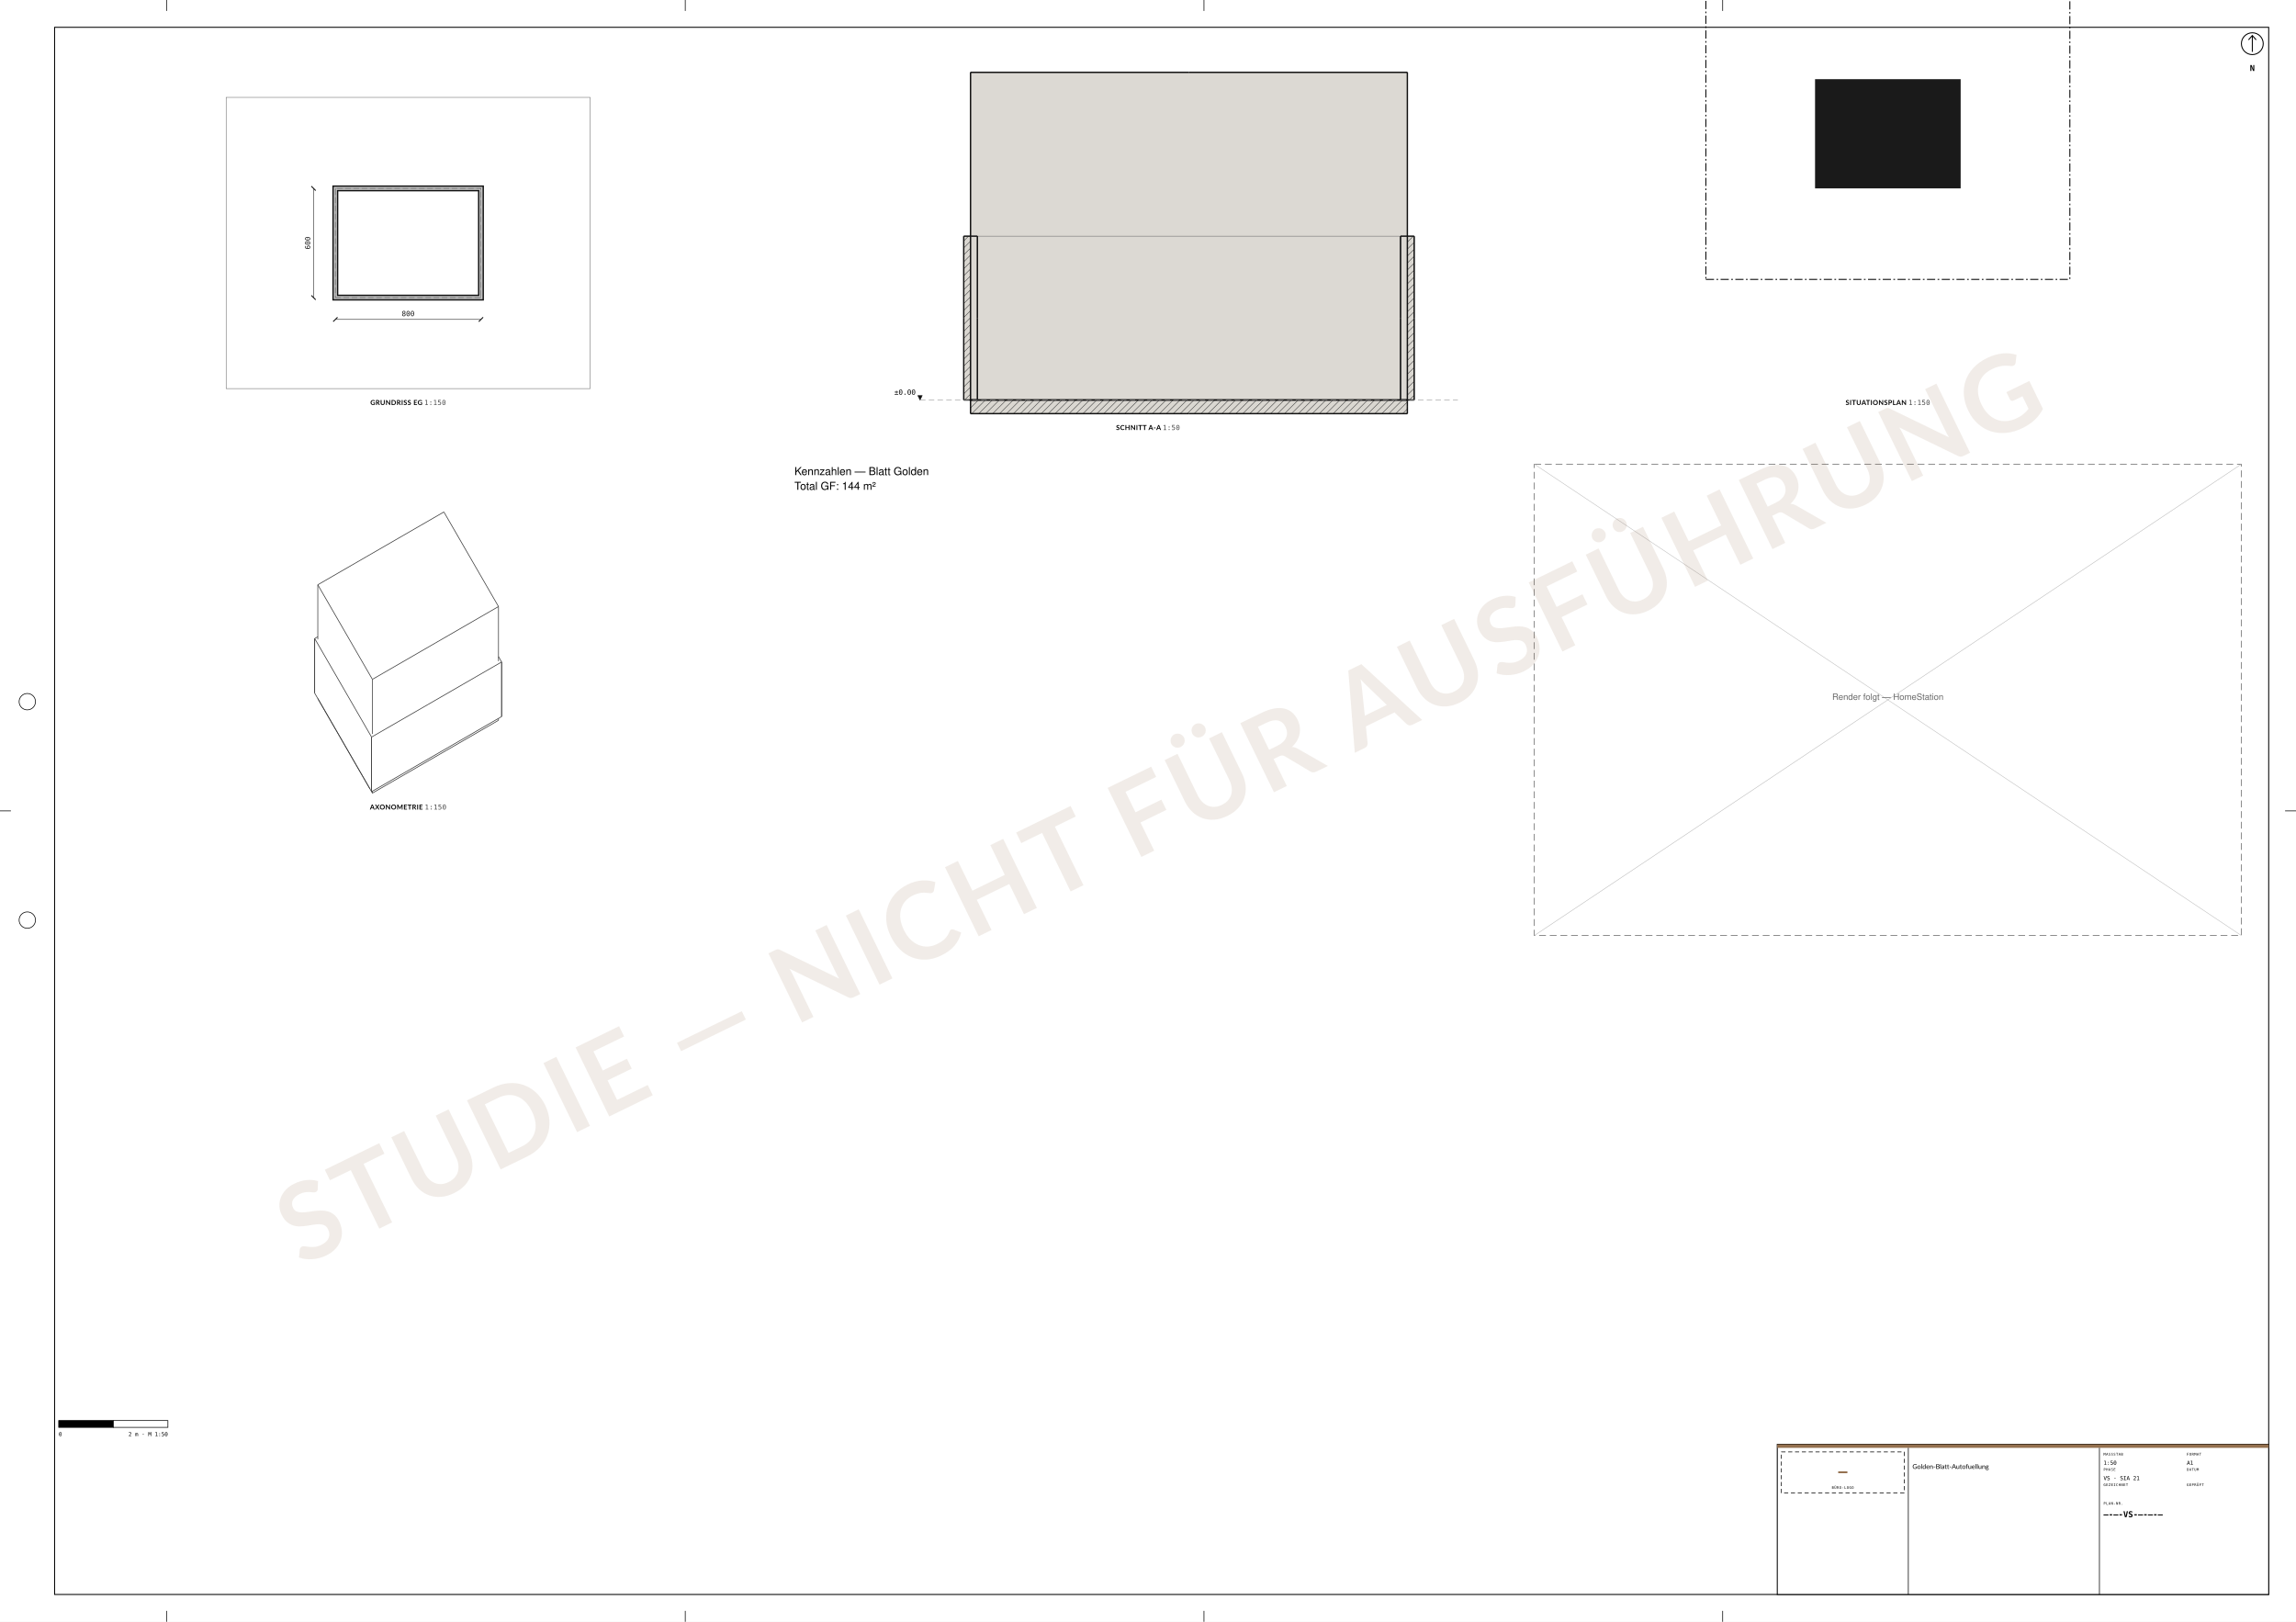
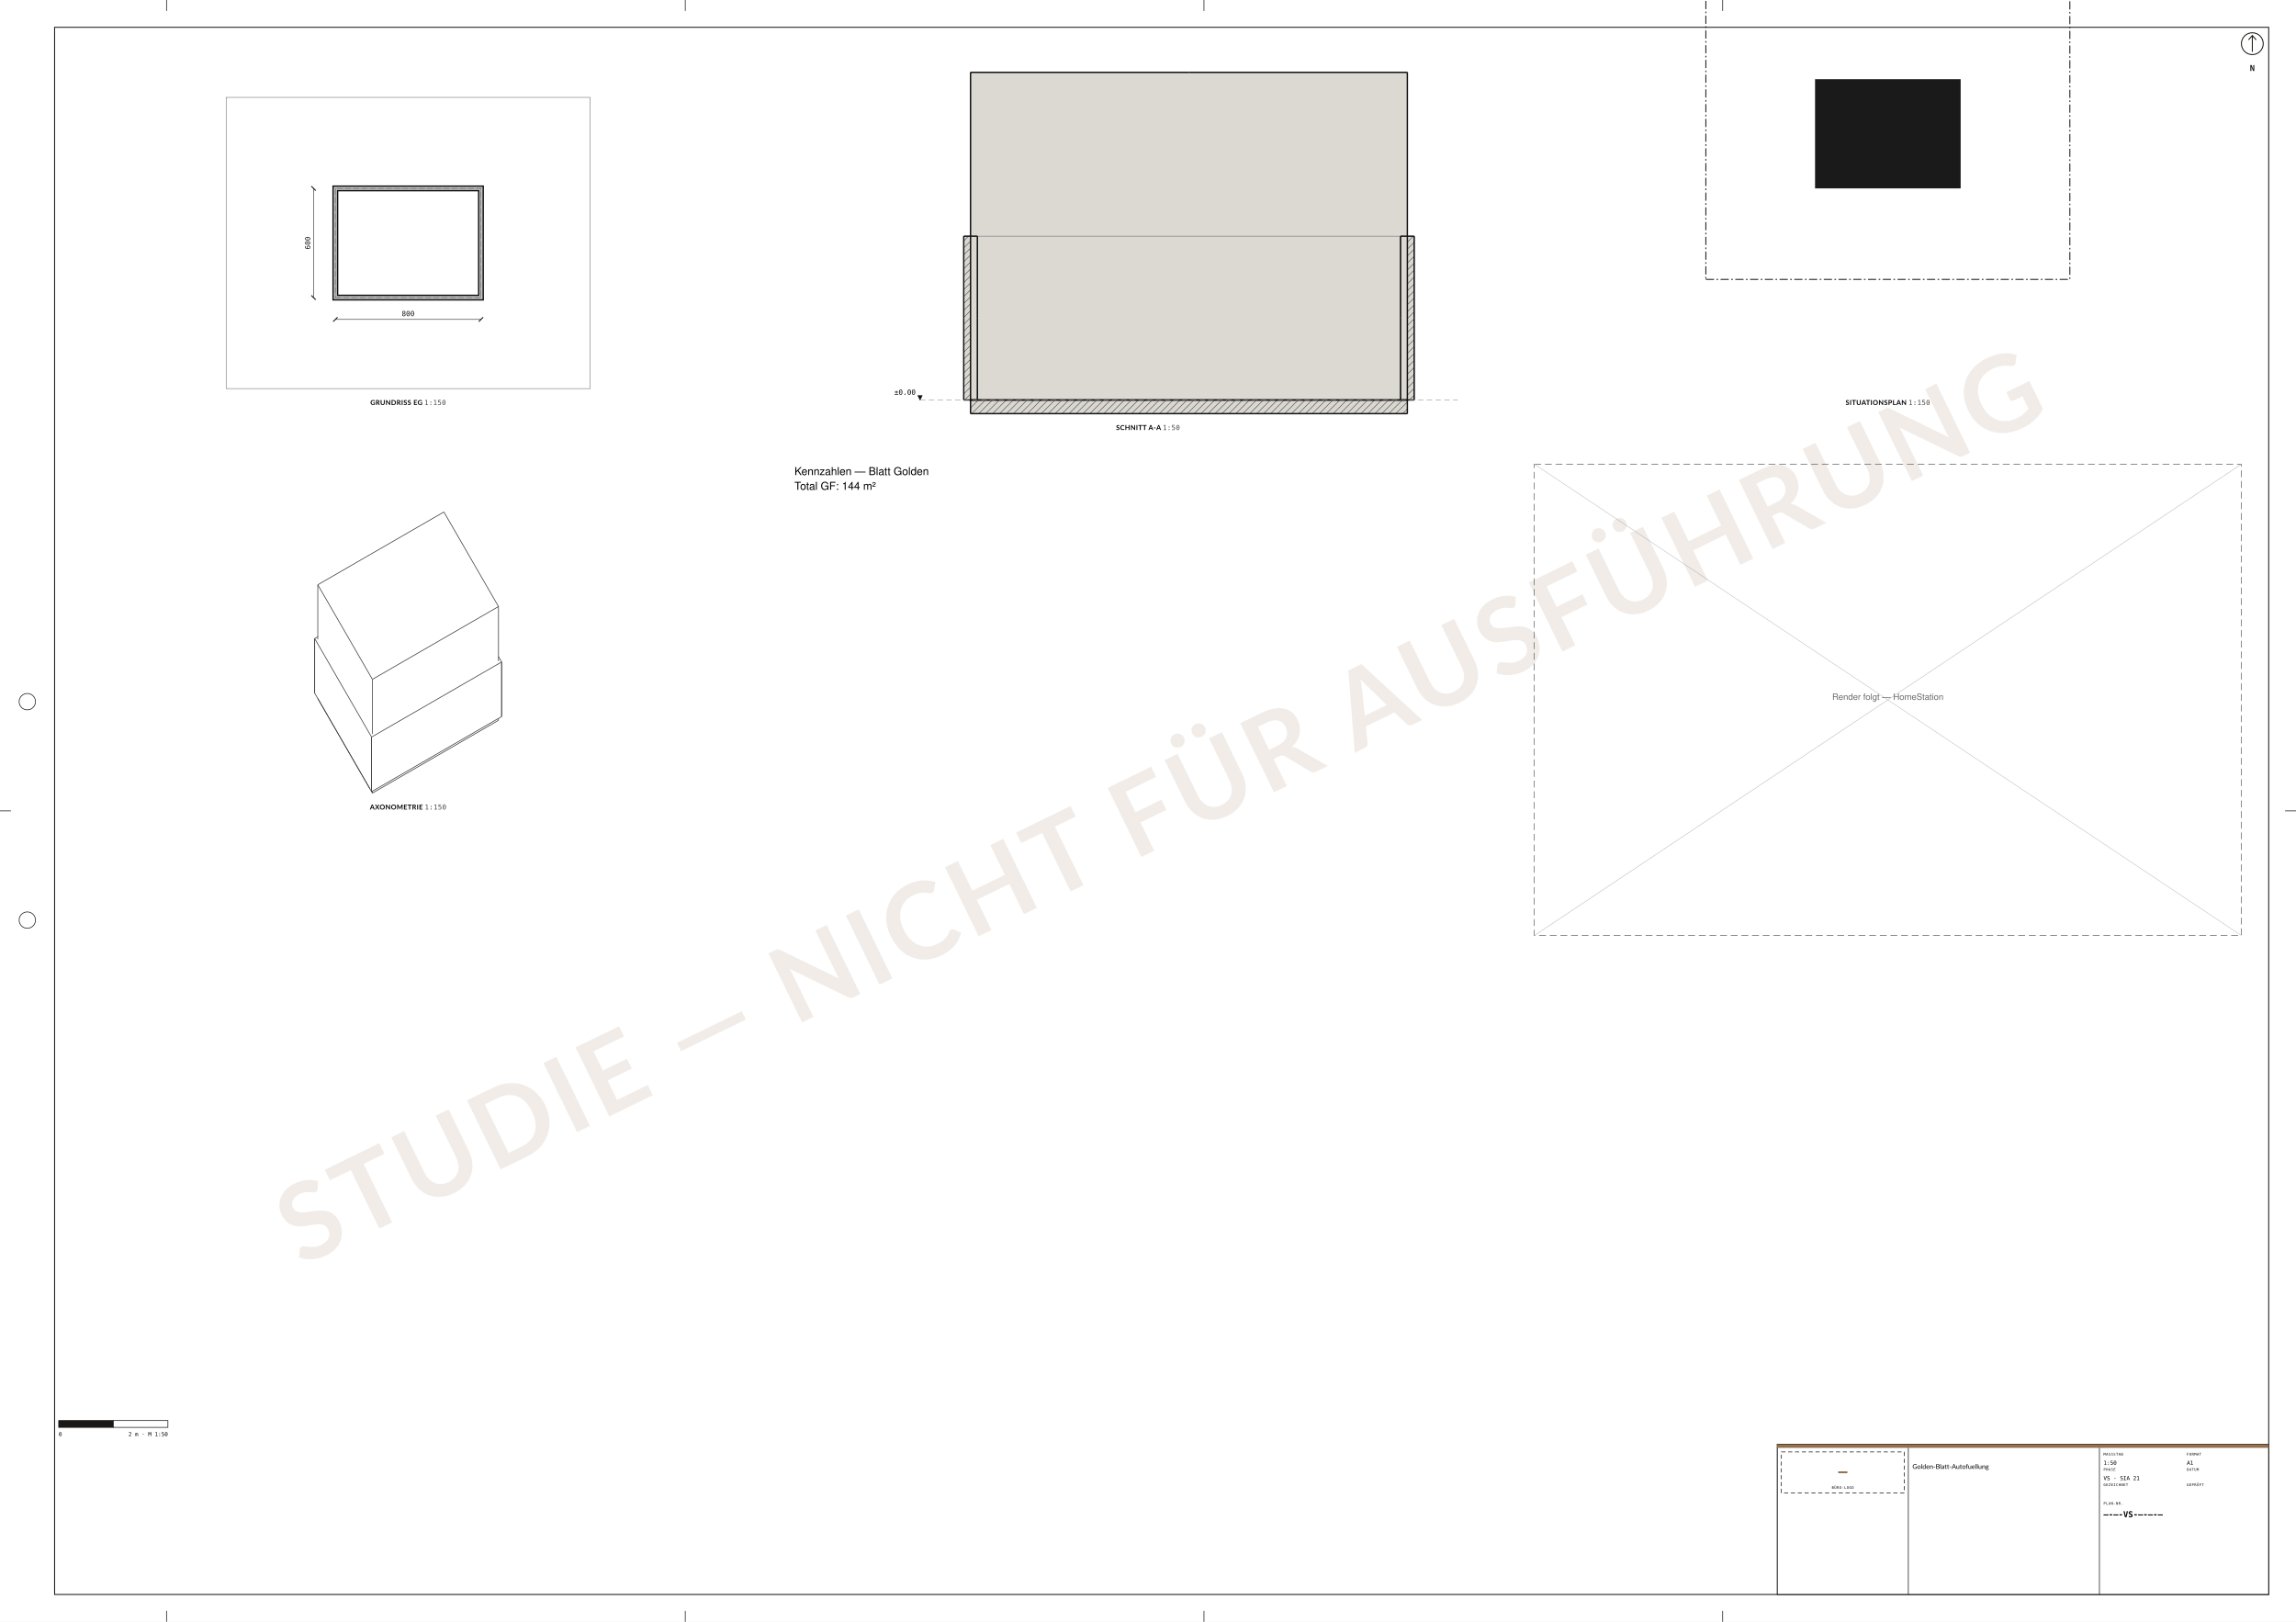
<svg xmlns="http://www.w3.org/2000/svg" width="841mm" height="594mm" viewBox="0 0 841 594" font-family="Helvetica, Arial, sans-serif">
  <rect width="841" height="594" fill="white" />
  <g data-teil="blattlayout">
-     <rect x="20" y="10" width="811" height="574" fill="none" stroke="black" stroke-width="0.35" />
-     <line x1="631" y1="0" x2="631" y2="4" stroke="black" stroke-width="0.25" />
-     <line x1="631" y1="590" x2="631" y2="594" stroke="black" stroke-width="0.25" />
-     <line x1="441" y1="0" x2="441" y2="4" stroke="black" stroke-width="0.25" />
-     <line x1="441" y1="590" x2="441" y2="594" stroke="black" stroke-width="0.25" />
-     <line x1="251" y1="0" x2="251" y2="4" stroke="black" stroke-width="0.25" />
-     <line x1="251" y1="590" x2="251" y2="594" stroke="black" stroke-width="0.25" />
-     <line x1="61" y1="0" x2="61" y2="4" stroke="black" stroke-width="0.25" />
-     <line x1="61" y1="590" x2="61" y2="594" stroke="black" stroke-width="0.25" />
-     <line x1="0" y1="297" x2="4" y2="297" stroke="black" stroke-width="0.25" />
-     <line x1="837" y1="297" x2="841" y2="297" stroke="black" stroke-width="0.25" />
-     <circle cx="10" cy="257" r="3" fill="none" stroke="black" stroke-width="0.25" />
-     <circle cx="10" cy="337" r="3" fill="none" stroke="black" stroke-width="0.25" />
+     <rect x="20" y="10" width="811" height="574" fill="none" stroke="#1A1815" stroke-width="0.35" />
+     <line x1="631" y1="0" x2="631" y2="4" stroke="#1A1815" stroke-width="0.25" />
+     <line x1="631" y1="590" x2="631" y2="594" stroke="#1A1815" stroke-width="0.25" />
+     <line x1="441" y1="0" x2="441" y2="4" stroke="#1A1815" stroke-width="0.25" />
+     <line x1="441" y1="590" x2="441" y2="594" stroke="#1A1815" stroke-width="0.25" />
+     <line x1="251" y1="0" x2="251" y2="4" stroke="#1A1815" stroke-width="0.25" />
+     <line x1="251" y1="590" x2="251" y2="594" stroke="#1A1815" stroke-width="0.25" />
+     <line x1="61" y1="0" x2="61" y2="4" stroke="#1A1815" stroke-width="0.25" />
+     <line x1="61" y1="590" x2="61" y2="594" stroke="#1A1815" stroke-width="0.25" />
+     <line x1="0" y1="297" x2="4" y2="297" stroke="#1A1815" stroke-width="0.25" />
+     <line x1="837" y1="297" x2="841" y2="297" stroke="#1A1815" stroke-width="0.25" />
+     <circle cx="10" cy="257" r="3" fill="none" stroke="#1A1815" stroke-width="0.25" />
+     <circle cx="10" cy="337" r="3" fill="none" stroke="#1A1815" stroke-width="0.25" />
  </g>
  <g transform="translate(122.833, 109.000) scale(0.006666667)">
    <path d="M 8125 125 L 8125 -6125 L -125 -6125 L -125 125 Z M 125 -5875 L 7875 -5875 L 7875 -125 L 125 -125 Z" fill-rule="evenodd" fill="#c9c9c9" stroke="#111" stroke-width="75" />
    <path d="M 0 0 L 8000 0 L 8000 -6000 L 0 -6000 Z" fill-rule="evenodd" fill="none" stroke="#666" stroke-width="27" />
    <path d="M -6000 5000 L 14000 5000 L 14000 -11000 L -6000 -11000 Z" fill-rule="evenodd" fill="none" stroke="#666" stroke-width="27" />
    <path d="M 0 0 L 8000 0 L 8000 -6000 L 0 -6000 Z" fill-rule="evenodd" fill="none" stroke="#666" stroke-width="27" stroke-dasharray="300 150" />
    <g stroke="#111" fill="#111">
      <line x1="0" y1="1200" x2="8000" y2="1200" stroke-width="27" />
      <line x1="-120" y1="1320" x2="120" y2="1080" stroke-width="54" />
      <line x1="7880" y1="1320" x2="8120" y2="1080" stroke-width="54" />
      <text x="4000" y="1020" text-anchor="middle" font-size="390" font-family="'IBM Plex Mono', ui-monospace, monospace" stroke="none">800</text>
    </g>
    <g stroke="#111" fill="#111">
      <line x1="-1200" y1="0" x2="-1200" y2="-6000" stroke-width="27" />
      <line x1="-1320" y1="-120" x2="-1080" y2="120" stroke-width="54" />
      <line x1="-1320" y1="-6120" x2="-1080" y2="-5880" stroke-width="54" />
      <text x="-1380" y="-3000" text-anchor="middle" font-size="390" font-family="'IBM Plex Mono', ui-monospace, monospace" stroke="none" transform="rotate(-90 -1380 -3000)">600</text>
    </g>
  </g>
  <text x="149.5" y="148.33" text-anchor="middle" font-weight="bold" font-family="'Lato', Helvetica, Arial, sans-serif" letter-spacing="0.04em" font-size="2.5">GRUNDRISS EG  <tspan font-weight="normal" font-family="'IBM Plex Mono', ui-monospace, monospace" font-size="2.5" font-feature-settings="'tnum'" fill="#444">1:150</tspan>
  </text>
  <g transform="translate(335.500, 146.500) scale(0.02)">
    <path d="M 8875 -1500 L 8875 -3000 L 8994.792 -3000 L 9125 -3000 L 9125 -1500 L 9125 0 L 8994.792 0 L 8875 0 Z" fill-rule="evenodd" fill="#dad7d1" stroke="none" />
    <polyline points="9036.825,-9.094947017729282e-13 9125,-88.175" fill="none" stroke="#3A3A3A" stroke-width="9" />
    <polyline points="8909.545,-9.094947017729282e-13 9125,-215.455" fill="none" stroke="#3A3A3A" stroke-width="9" />
    <polyline points="8875,-92.734 9125,-342.734" fill="none" stroke="#3A3A3A" stroke-width="9" />
    <polyline points="8875,-220.013 9125,-470.013" fill="none" stroke="#3A3A3A" stroke-width="9" />
    <polyline points="8875,-347.292 9125,-597.292" fill="none" stroke="#3A3A3A" stroke-width="9" />
    <polyline points="8875,-474.571 9125,-724.571" fill="none" stroke="#3A3A3A" stroke-width="9" />
    <polyline points="8875,-601.851 9125,-851.851" fill="none" stroke="#3A3A3A" stroke-width="9" />
    <polyline points="8875,-729.13 9125,-979.13" fill="none" stroke="#3A3A3A" stroke-width="9" />
    <polyline points="8875,-856.409 9125,-1106.409" fill="none" stroke="#3A3A3A" stroke-width="9" />
    <polyline points="8875,-983.688 9125,-1233.688" fill="none" stroke="#3A3A3A" stroke-width="9" />
    <polyline points="8875,-1110.968 9125,-1360.968" fill="none" stroke="#3A3A3A" stroke-width="9" />
    <polyline points="8875,-1238.247 9125,-1488.247" fill="none" stroke="#3A3A3A" stroke-width="9" />
    <polyline points="8875,-1365.526 9125,-1615.526" fill="none" stroke="#3A3A3A" stroke-width="9" />
    <polyline points="8875,-1492.805 9125,-1742.805" fill="none" stroke="#3A3A3A" stroke-width="9" />
    <polyline points="8875,-1620.084 9125,-1870.084" fill="none" stroke="#3A3A3A" stroke-width="9" />
    <polyline points="8875,-1747.364 9125,-1997.364" fill="none" stroke="#3A3A3A" stroke-width="9" />
    <polyline points="8875,-1874.643 9125,-2124.643" fill="none" stroke="#3A3A3A" stroke-width="9" />
    <polyline points="8875,-2001.922 9125,-2251.922" fill="none" stroke="#3A3A3A" stroke-width="9" />
    <polyline points="8875,-2129.201 9125,-2379.201" fill="none" stroke="#3A3A3A" stroke-width="9" />
    <polyline points="8875,-2256.481 9125,-2506.481" fill="none" stroke="#3A3A3A" stroke-width="9" />
    <polyline points="8875,-2383.76 9125,-2633.76" fill="none" stroke="#3A3A3A" stroke-width="9" />
    <polyline points="8875,-2511.039 9125,-2761.039" fill="none" stroke="#3A3A3A" stroke-width="9" />
    <polyline points="8875,-2638.318 9125,-2888.318" fill="none" stroke="#3A3A3A" stroke-width="9" />
    <polyline points="8875,-2765.597 9109.403,-3000" fill="none" stroke="#3A3A3A" stroke-width="9" />
    <polyline points="8875,-2892.877 8982.123,-3000" fill="none" stroke="#3A3A3A" stroke-width="9" />
    <path d="M 1125 -1500 L 1125 -3000 L 1005.208 -3000 L 875 -3000 L 875 -1500 L 875 0 L 1005.208 0 L 1125 0 Z" fill-rule="evenodd" fill="#dad7d1" stroke="none" />
    <polyline points="1018.234,0 1125,-106.766" fill="none" stroke="#3A3A3A" stroke-width="9" />
    <polyline points="890.955,0 1125,-234.045" fill="none" stroke="#3A3A3A" stroke-width="9" />
    <polyline points="875,-111.325 1125,-361.325" fill="none" stroke="#3A3A3A" stroke-width="9" />
    <polyline points="875,-238.604 1125,-488.604" fill="none" stroke="#3A3A3A" stroke-width="9" />
    <polyline points="875,-365.883 1125,-615.883" fill="none" stroke="#3A3A3A" stroke-width="9" />
    <polyline points="875,-493.162 1125,-743.162" fill="none" stroke="#3A3A3A" stroke-width="9" />
    <polyline points="875,-620.442 1125,-870.442" fill="none" stroke="#3A3A3A" stroke-width="9" />
    <polyline points="875,-747.721 1125,-997.721" fill="none" stroke="#3A3A3A" stroke-width="9" />
    <polyline points="875,-875 1125,-1125" fill="none" stroke="#3A3A3A" stroke-width="9" />
    <polyline points="875,-1002.279 1125,-1252.279" fill="none" stroke="#3A3A3A" stroke-width="9" />
    <polyline points="875,-1129.558 1125,-1379.558" fill="none" stroke="#3A3A3A" stroke-width="9" />
    <polyline points="875,-1256.838 1125,-1506.838" fill="none" stroke="#3A3A3A" stroke-width="9" />
    <polyline points="875,-1384.117 1125,-1634.117" fill="none" stroke="#3A3A3A" stroke-width="9" />
    <polyline points="875,-1511.396 1125,-1761.396" fill="none" stroke="#3A3A3A" stroke-width="9" />
    <polyline points="875,-1638.675 1125,-1888.675" fill="none" stroke="#3A3A3A" stroke-width="9" />
    <polyline points="875,-1765.955 1125,-2015.955" fill="none" stroke="#3A3A3A" stroke-width="9" />
    <polyline points="875,-1893.234 1125,-2143.234" fill="none" stroke="#3A3A3A" stroke-width="9" />
    <polyline points="875,-2020.513 1125,-2270.513" fill="none" stroke="#3A3A3A" stroke-width="9" />
    <polyline points="875,-2147.792 1125,-2397.792" fill="none" stroke="#3A3A3A" stroke-width="9" />
    <polyline points="875,-2275.071 1125,-2525.071" fill="none" stroke="#3A3A3A" stroke-width="9" />
    <polyline points="875,-2402.351 1125,-2652.351" fill="none" stroke="#3A3A3A" stroke-width="9" />
    <polyline points="875,-2529.63 1125,-2779.63" fill="none" stroke="#3A3A3A" stroke-width="9" />
    <polyline points="875,-2656.909 1125,-2906.909" fill="none" stroke="#3A3A3A" stroke-width="9" />
    <polyline points="875,-2784.188 1090.812,-3000" fill="none" stroke="#3A3A3A" stroke-width="9" />
    <polyline points="875,-2911.468 963.532,-3000" fill="none" stroke="#3A3A3A" stroke-width="9" />
    <path d="M 1000 0 L 5000 0 L 9000 0 L 9000 125 L 9000 250 L 5000 250 L 1000 250 L 1000 125 Z" fill-rule="evenodd" fill="#dad7d1" stroke="none" />
    <polyline points="8914.104,250 9000,164.104" fill="none" stroke="#3A3A3A" stroke-width="9" />
    <polyline points="8786.825,250 9000,36.825" fill="none" stroke="#3A3A3A" stroke-width="9" />
    <polyline points="8659.545,250 8909.545,0" fill="none" stroke="#3A3A3A" stroke-width="9" />
    <polyline points="8532.266,250 8782.266,0" fill="none" stroke="#3A3A3A" stroke-width="9" />
    <polyline points="8404.987,250 8654.987,0" fill="none" stroke="#3A3A3A" stroke-width="9" />
    <polyline points="8277.708,250 8527.708,0" fill="none" stroke="#3A3A3A" stroke-width="9" />
    <polyline points="8150.429,250 8400.429,9.094947017729282e-13" fill="none" stroke="#3A3A3A" stroke-width="9" />
    <polyline points="8023.149,250 8273.149,0" fill="none" stroke="#3A3A3A" stroke-width="9" />
    <polyline points="7895.87,250 8145.87,0" fill="none" stroke="#3A3A3A" stroke-width="9" />
    <polyline points="7768.591,250 8018.591,0" fill="none" stroke="#3A3A3A" stroke-width="9" />
    <polyline points="7641.312,250 7891.312,0" fill="none" stroke="#3A3A3A" stroke-width="9" />
    <polyline points="7514.032,250 7764.032,0" fill="none" stroke="#3A3A3A" stroke-width="9" />
    <polyline points="7386.753,250 7636.753,9.094947017729282e-13" fill="none" stroke="#3A3A3A" stroke-width="9" />
    <polyline points="7259.474,250 7509.474,-4.547473508864641e-13" fill="none" stroke="#3A3A3A" stroke-width="9" />
    <polyline points="7132.195,250 7382.195,0" fill="none" stroke="#3A3A3A" stroke-width="9" />
    <polyline points="7004.916,250 7254.916,0" fill="none" stroke="#3A3A3A" stroke-width="9" />
    <polyline points="6877.636,250 7127.636,0" fill="none" stroke="#3A3A3A" stroke-width="9" />
    <polyline points="6750.357,250 7000.357,0" fill="none" stroke="#3A3A3A" stroke-width="9" />
    <polyline points="6623.078,250 6873.078,4.547473508864641e-13" fill="none" stroke="#3A3A3A" stroke-width="9" />
    <polyline points="6495.799,250 6745.799,0" fill="none" stroke="#3A3A3A" stroke-width="9" />
    <polyline points="6368.519,250 6618.519,0" fill="none" stroke="#3A3A3A" stroke-width="9" />
    <polyline points="6241.24,250 6491.24,4.547473508864641e-13" fill="none" stroke="#3A3A3A" stroke-width="9" />
    <polyline points="6113.961,250 6363.961,0" fill="none" stroke="#3A3A3A" stroke-width="9" />
    <polyline points="5986.682,250 6236.682,4.547473508864641e-13" fill="none" stroke="#3A3A3A" stroke-width="9" />
    <polyline points="5859.403,250 6109.403,-4.547473508864641e-13" fill="none" stroke="#3A3A3A" stroke-width="9" />
    <polyline points="5732.123,250 5982.123,0" fill="none" stroke="#3A3A3A" stroke-width="9" />
    <polyline points="5604.844,250 5854.844,4.547473508864641e-13" fill="none" stroke="#3A3A3A" stroke-width="9" />
    <polyline points="5477.565,250 5727.565,0" fill="none" stroke="#3A3A3A" stroke-width="9" />
    <polyline points="5350.286,250 5600.286,4.547473508864641e-13" fill="none" stroke="#3A3A3A" stroke-width="9" />
    <polyline points="5223.006,250 5473.006,0" fill="none" stroke="#3A3A3A" stroke-width="9" />
    <polyline points="5095.727,250 5345.727,0" fill="none" stroke="#3A3A3A" stroke-width="9" />
    <polyline points="4968.448,250 5218.448,4.547473508864641e-13" fill="none" stroke="#3A3A3A" stroke-width="9" />
    <polyline points="4841.169,250 5091.169,0" fill="none" stroke="#3A3A3A" stroke-width="9" />
    <polyline points="4713.89,250 4963.89,4.547473508864641e-13" fill="none" stroke="#3A3A3A" stroke-width="9" />
    <polyline points="4586.61,250 4836.61,0" fill="none" stroke="#3A3A3A" stroke-width="9" />
    <polyline points="4459.331,250 4709.331,0" fill="none" stroke="#3A3A3A" stroke-width="9" />
    <polyline points="4332.052,250 4582.052,0" fill="none" stroke="#3A3A3A" stroke-width="9" />
    <polyline points="4204.773,250 4454.773,0" fill="none" stroke="#3A3A3A" stroke-width="9" />
    <polyline points="4077.494,250 4327.494,4.547473508864641e-13" fill="none" stroke="#3A3A3A" stroke-width="9" />
    <polyline points="3950.214,250 4200.214,4.547473508864641e-13" fill="none" stroke="#3A3A3A" stroke-width="9" />
    <polyline points="3822.935,250 4072.935,0" fill="none" stroke="#3A3A3A" stroke-width="9" />
    <polyline points="3695.656,250 3945.656,4.547473508864641e-13" fill="none" stroke="#3A3A3A" stroke-width="9" />
    <polyline points="3568.377,250 3818.377,4.547473508864641e-13" fill="none" stroke="#3A3A3A" stroke-width="9" />
    <polyline points="3441.097,250 3691.097,0" fill="none" stroke="#3A3A3A" stroke-width="9" />
    <polyline points="3313.818,250 3563.818,0" fill="none" stroke="#3A3A3A" stroke-width="9" />
    <polyline points="3186.539,250 3436.539,2.2737367544323206e-13" fill="none" stroke="#3A3A3A" stroke-width="9" />
    <polyline points="3059.26,250 3309.26,2.2737367544323206e-13" fill="none" stroke="#3A3A3A" stroke-width="9" />
    <polyline points="2931.981,250 3181.981,0" fill="none" stroke="#3A3A3A" stroke-width="9" />
    <polyline points="2804.701,250 3054.701,-2.2737367544323206e-13" fill="none" stroke="#3A3A3A" stroke-width="9" />
    <polyline points="2677.422,250 2927.422,-2.2737367544323206e-13" fill="none" stroke="#3A3A3A" stroke-width="9" />
    <polyline points="2550.143,250 2800.143,0" fill="none" stroke="#3A3A3A" stroke-width="9" />
    <polyline points="2422.864,250 2672.864,0" fill="none" stroke="#3A3A3A" stroke-width="9" />
    <polyline points="2295.584,250 2545.584,-2.2737367544323206e-13" fill="none" stroke="#3A3A3A" stroke-width="9" />
    <polyline points="2168.305,250 2418.305,0" fill="none" stroke="#3A3A3A" stroke-width="9" />
    <polyline points="2041.026,250 2291.026,0" fill="none" stroke="#3A3A3A" stroke-width="9" />
    <polyline points="1913.747,250 2163.747,2.2737367544323206e-13" fill="none" stroke="#3A3A3A" stroke-width="9" />
    <polyline points="1786.468,250 2036.468,0" fill="none" stroke="#3A3A3A" stroke-width="9" />
    <polyline points="1659.188,250 1909.188,2.2737367544323206e-13" fill="none" stroke="#3A3A3A" stroke-width="9" />
    <polyline points="1531.909,250 1781.909,0" fill="none" stroke="#3A3A3A" stroke-width="9" />
    <polyline points="1404.63,250 1654.63,0" fill="none" stroke="#3A3A3A" stroke-width="9" />
    <polyline points="1277.351,250 1527.351,-1.1368683772161603e-13" fill="none" stroke="#3A3A3A" stroke-width="9" />
    <polyline points="1150.071,250 1400.071,0" fill="none" stroke="#3A3A3A" stroke-width="9" />
    <polyline points="1022.792,250 1272.792,0" fill="none" stroke="#3A3A3A" stroke-width="9" />
    <polyline points="1000,145.513 1145.513,0" fill="none" stroke="#3A3A3A" stroke-width="9" />
    <polyline points="1000,18.234 1018.234,0" fill="none" stroke="#3A3A3A" stroke-width="9" />
    <path d="M 1000 -6000 L 5000 -6000 L 9000 -6000 L 9000 -3000 L 9000 0 L 5000 0 L 1000 0 L 1000 -3000 Z" fill-rule="evenodd" fill="#dcd9d3" stroke="none" />
    <line x1="8875" y1="0" x2="8875" y2="-3000" stroke="#666" stroke-width="9" />
    <line x1="9125" y1="0" x2="9125" y2="-3000" stroke="#666" stroke-width="9" />
    <line x1="8875" y1="0" x2="1125" y2="0" stroke="#666" stroke-width="9" />
    <line x1="8875" y1="-3000" x2="1125" y2="-3000" stroke="#666" stroke-width="9" />
    <line x1="8875" y1="0" x2="8875" y2="-3000" stroke="#666" stroke-width="9" />
    <line x1="1125" y1="0" x2="1125" y2="-3000" stroke="#666" stroke-width="9" />
    <line x1="9125" y1="0" x2="9120" y2="0" stroke="#666" stroke-width="9" />
    <line x1="880" y1="0" x2="875" y2="0" stroke="#666" stroke-width="9" />
    <line x1="9125" y1="-3000" x2="9120" y2="-3000" stroke="#666" stroke-width="9" />
    <line x1="880" y1="-3000" x2="875" y2="-3000" stroke="#666" stroke-width="9" />
    <line x1="9125" y1="0" x2="9125" y2="-3000" stroke="#666" stroke-width="9" />
    <line x1="875" y1="0" x2="875" y2="-3000" stroke="#666" stroke-width="9" />
    <line x1="1125" y1="0" x2="1125" y2="-3000" stroke="#666" stroke-width="9" />
    <line x1="875" y1="0" x2="875" y2="-3000" stroke="#666" stroke-width="9" />
    <line x1="9000" y1="250" x2="9000" y2="0" stroke="#666" stroke-width="9" />
    <line x1="9000" y1="0" x2="8995" y2="0" stroke="#666" stroke-width="9" />
    <line x1="1005" y1="0" x2="1000" y2="0" stroke="#666" stroke-width="9" />
    <line x1="9000" y1="250" x2="1000" y2="250" stroke="#666" stroke-width="9" />
    <line x1="1000" y1="250" x2="1000" y2="0" stroke="#666" stroke-width="9" />
    <line x1="9000" y1="0" x2="9000" y2="-6000" stroke="#666" stroke-width="9" />
    <line x1="9000" y1="-6000" x2="1000" y2="-6000" stroke="#666" stroke-width="9" />
    <line x1="9000" y1="0" x2="8995" y2="0" stroke="#666" stroke-width="9" />
    <line x1="1005" y1="0" x2="1000" y2="0" stroke="#666" stroke-width="9" />
    <line x1="1000" y1="0" x2="1000" y2="-6000" stroke="#666" stroke-width="9" />
    <line x1="8875" y1="-1500" x2="8875" y2="-3000" stroke="#111" stroke-width="25" />
    <line x1="8875" y1="0" x2="8875" y2="-1500" stroke="#111" stroke-width="25" />
    <line x1="9125" y1="-3000" x2="9125" y2="-1500" stroke="#111" stroke-width="25" />
    <line x1="9125" y1="-1500" x2="9125" y2="0" stroke="#111" stroke-width="25" />
    <line x1="8875" y1="0" x2="8994.792" y2="0" stroke="#111" stroke-width="25" />
    <line x1="8994.792" y1="0" x2="9125" y2="0" stroke="#111" stroke-width="25" />
    <line x1="9125" y1="-3000" x2="8994.792" y2="-3000" stroke="#111" stroke-width="25" />
    <line x1="8994.792" y1="-3000" x2="8875" y2="-3000" stroke="#111" stroke-width="25" />
    <line x1="1125" y1="-1500" x2="1125" y2="-3000" stroke="#111" stroke-width="25" />
    <line x1="1125" y1="0" x2="1125" y2="-1500" stroke="#111" stroke-width="25" />
    <line x1="875" y1="-3000" x2="875" y2="-1500" stroke="#111" stroke-width="25" />
    <line x1="875" y1="-1500" x2="875" y2="0" stroke="#111" stroke-width="25" />
    <line x1="1125" y1="0" x2="1005.208" y2="0" stroke="#111" stroke-width="25" />
    <line x1="1005.208" y1="0" x2="875" y2="0" stroke="#111" stroke-width="25" />
    <line x1="875" y1="-3000" x2="1005.208" y2="-3000" stroke="#111" stroke-width="25" />
    <line x1="1005.208" y1="-3000" x2="1125" y2="-3000" stroke="#111" stroke-width="25" />
    <line x1="1000" y1="0" x2="5000" y2="0" stroke="#111" stroke-width="25" />
    <line x1="5000" y1="0" x2="9000" y2="0" stroke="#111" stroke-width="25" />
    <line x1="5000" y1="250" x2="1000" y2="250" stroke="#111" stroke-width="25" />
    <line x1="9000" y1="250" x2="5000" y2="250" stroke="#111" stroke-width="25" />
    <line x1="9000" y1="250" x2="9000" y2="125" stroke="#111" stroke-width="25" />
    <line x1="9000" y1="125" x2="9000" y2="0" stroke="#111" stroke-width="25" />
    <line x1="1000" y1="250" x2="1000" y2="125" stroke="#111" stroke-width="25" />
    <line x1="1000" y1="125" x2="1000" y2="0" stroke="#111" stroke-width="25" />
    <line x1="1000" y1="-6000" x2="5000" y2="-6000" stroke="#111" stroke-width="25" />
    <line x1="5000" y1="-6000" x2="9000" y2="-6000" stroke="#111" stroke-width="25" />
    <line x1="5000" y1="0" x2="1000" y2="0" stroke="#111" stroke-width="25" />
    <line x1="9000" y1="0" x2="5000" y2="0" stroke="#111" stroke-width="25" />
    <line x1="9000" y1="0" x2="9000" y2="-3000" stroke="#111" stroke-width="25" />
    <line x1="9000" y1="-3000" x2="9000" y2="-6000" stroke="#111" stroke-width="25" />
    <line x1="1000" y1="0" x2="1000" y2="-3000" stroke="#111" stroke-width="25" />
    <line x1="1000" y1="-3000" x2="1000" y2="-6000" stroke="#111" stroke-width="25" />
    <line x1="75" y1="0" x2="9925" y2="0" stroke="#8a8a8a" stroke-width="9" stroke-dasharray="100 60" />
    <path d="M 75 0 l -40 -80 h 80 Z" fill="#111" stroke="#111" stroke-width="9" />
    <text x="-5" y="-96" text-anchor="end" font-size="130" font-family="'IBM Plex Mono', ui-monospace, monospace">±0.00</text>
  </g>
  <text x="420.5" y="157.50" text-anchor="middle" font-weight="bold" font-family="'Lato', Helvetica, Arial, sans-serif" letter-spacing="0.04em" font-size="2.5">SCHNITT A-A  <tspan font-weight="normal" font-family="'IBM Plex Mono', ui-monospace, monospace" font-size="2.5" font-feature-settings="'tnum'" fill="#444">1:50</tspan>
  </text>
  <g transform="translate(664.833, 69.000) scale(0.006666667)">
-     <polygon points="-6000,5000 14000,5000 14000,-11000 -6000,-11000" fill="none" stroke="black" stroke-width="52.500" stroke-dasharray="450.00 135.00 90.00 135.00" />
+     <polygon points="-6000,5000 14000,5000 14000,-11000 -6000,-11000" fill="none" stroke="#1A1815" stroke-width="52.500" stroke-dasharray="450.00 135.00 90.00 135.00" />
    <polygon points="0,0 8000,0 8000,-6000 0,-6000" fill="#1a1a1a" stroke="none" />
  </g>
  <text x="691.5" y="148.33" text-anchor="middle" font-weight="bold" font-family="'Lato', Helvetica, Arial, sans-serif" letter-spacing="0.04em" font-size="2.5">SITUATIONSPLAN  <tspan font-weight="normal" font-family="'IBM Plex Mono', ui-monospace, monospace" font-size="2.5" font-feature-settings="'tnum'" fill="#444">1:150</tspan>
  </text>
  <g transform="translate(136.406, 288.821) scale(0.006666667)">
    <line x1="-45.753" y1="170.753" x2="7098.956" y2="-3954.247" stroke="#3A3A3A" stroke-width="37.5" />
    <line x1="-45.753" y1="-2829.247" x2="7098.956" y2="-6954.247" stroke="#3A3A3A" stroke-width="37.5" />
    <line x1="-45.753" y1="170.753" x2="-45.753" y2="-2829.247" stroke="#3A3A3A" stroke-width="37.5" />
    <line x1="7098.956" y1="-3954.247" x2="7098.956" y2="-6954.247" stroke="#3A3A3A" stroke-width="37.5" />
    <line x1="7098.956" y1="-6954.247" x2="6928.203" y2="-7250" stroke="#3A3A3A" stroke-width="37.5" />
    <line x1="7098.956" y1="-3954.247" x2="7098.956" y2="-6954.247" stroke="#3A3A3A" stroke-width="37.5" />
    <line x1="-3000" y1="-8340.49" x2="-3170.753" y2="-8241.906" stroke="#3A3A3A" stroke-width="37.5" />
    <line x1="-3170.753" y1="-5241.906" x2="-3170.753" y2="-8241.906" stroke="#3A3A3A" stroke-width="37.5" />
    <line x1="-3170.753" y1="-5241.906" x2="-45.753" y2="170.753" stroke="#3A3A3A" stroke-width="37.5" />
    <line x1="-3170.753" y1="-8241.906" x2="-45.753" y2="-2829.247" stroke="#3A3A3A" stroke-width="37.5" />
    <line x1="-3170.753" y1="-5241.906" x2="-3170.753" y2="-8241.906" stroke="#3A3A3A" stroke-width="37.5" />
    <line x1="-45.753" y1="170.753" x2="-45.753" y2="-2829.247" stroke="#3A3A3A" stroke-width="37.5" />
    <line x1="0" y1="250" x2="0" y2="144.338" stroke="#3A3A3A" stroke-width="37.5" />
    <line x1="0" y1="250" x2="6928.203" y2="-3750" stroke="#3A3A3A" stroke-width="37.5" />
    <line x1="6928.203" y1="-3750" x2="6928.203" y2="-3855.662" stroke="#3A3A3A" stroke-width="37.5" />
    <line x1="-3000" y1="-4946.152" x2="-134.328" y2="17.336" stroke="#3A3A3A" stroke-width="37.5" />
    <line x1="-45.753" y1="170.753" x2="0" y2="250" stroke="#3A3A3A" stroke-width="37.5" />
    <line x1="0" y1="-2999.75" x2="0" y2="-6000" stroke="#3A3A3A" stroke-width="37.5" />
    <line x1="0" y1="-6000" x2="6928.203" y2="-10000" stroke="#3A3A3A" stroke-width="37.5" />
    <line x1="6928.203" y1="-6999.75" x2="6928.203" y2="-10000" stroke="#3A3A3A" stroke-width="37.5" />
    <line x1="6928.203" y1="-10000" x2="3928.203" y2="-15196.152" stroke="#3A3A3A" stroke-width="37.5" />
    <line x1="3928.203" y1="-15196.152" x2="-3000" y2="-11196.152" stroke="#3A3A3A" stroke-width="37.5" />
    <line x1="-3000" y1="-8195.902" x2="-3000" y2="-11196.152" stroke="#3A3A3A" stroke-width="37.5" />
    <line x1="-3000" y1="-11196.152" x2="0" y2="-6000" stroke="#3A3A3A" stroke-width="37.5" />
  </g>
  <text x="149.5" y="296.49" text-anchor="middle" font-weight="bold" font-family="'Lato', Helvetica, Arial, sans-serif" letter-spacing="0.04em" font-size="2.5">AXONOMETRIE  <tspan font-weight="normal" font-family="'IBM Plex Mono', ui-monospace, monospace" font-size="2.5" font-feature-settings="'tnum'" fill="#444">1:150</tspan>
  </text>
  <rect x="562" y="170" width="259" height="172.667" fill="none" stroke="#666" stroke-width="0.25" stroke-dasharray="2.5 1.4" />
  <line x1="562" y1="170" x2="821" y2="342.667" stroke="#bbb" stroke-width="0.18" />
  <line x1="821" y1="170" x2="562" y2="342.667" stroke="#bbb" stroke-width="0.18" />
  <text x="691.5" y="256.333" text-anchor="middle" font-size="3.2" fill="#666">Render folgt — HomeStation</text>
  <text x="291" y="174" font-size="4">
    <tspan x="291" dy="0">Kennzahlen — Blatt Golden</tspan>
    <tspan x="291" dy="5.40">Total GF: 144 m²</tspan>
  </text>
  <g data-teil="blattlayout">
    <g data-teil="wasserzeichen" opacity="0.13" transform="rotate(-26 425.50 297.00)">
      <text x="425.50" y="297.00" text-anchor="middle" dominant-baseline="middle" font-weight="bold" font-family="'Lato', Helvetica, Arial, sans-serif" letter-spacing="0.04em" font-size="38.928" fill="#94704F">STUDIE — NICHT FÜR AUSFÜHRUNG</text>
    </g>
  </g>
  <g data-teil="blattlayout">
    <g data-teil="massstabsbalken">
-       <rect x="21.50" y="520.30" width="20.00" height="2.5" fill="black" stroke="black" stroke-width="0.25" />
-       <rect x="41.50" y="520.30" width="20.00" height="2.5" fill="white" stroke="black" stroke-width="0.25" />
+       <rect x="21.50" y="520.30" width="20.00" height="2.5" fill="#1A1815" stroke="#1A1815" stroke-width="0.25" />
+       <rect x="41.50" y="520.30" width="20.00" height="2.5" fill="white" stroke="#1A1815" stroke-width="0.25" />
      <text x="21.50" y="526.00" font-family="'IBM Plex Mono', ui-monospace, monospace" font-size="2" font-feature-settings="'tnum'">0</text>
      <text x="61.50" y="526.00" text-anchor="end" font-family="'IBM Plex Mono', ui-monospace, monospace" font-size="2" font-feature-settings="'tnum'">2 m · M 1:50</text>
    </g>
  </g>
  <g data-teil="blattlayout">
-     <g data-teil="nordpfeil" stroke="black" fill="none" stroke-width="0.35">
+     <g data-teil="nordpfeil" stroke="#1A1815" fill="none" stroke-width="0.35">
      <circle cx="825.00" cy="16.00" r="4" />
      <path d="M 825.00 19.00 L 825.00 13.00 M 823.60 14.60 L 825.00 13.00 L 826.40 14.60" />
-       <text x="825.00" y="26.00" text-anchor="middle" font-family="'IBM Plex Mono', ui-monospace, monospace" font-size="3" font-feature-settings="'tnum'" font-weight="bold" stroke="none" fill="black">N</text>
+       <text x="825.00" y="26.00" text-anchor="middle" font-family="'IBM Plex Mono', ui-monospace, monospace" font-size="3" font-feature-settings="'tnum'" font-weight="bold" stroke="none" fill="#1A1815">N</text>
    </g>
  </g>
  <g data-teil="plankopf">
-     <rect x="651" y="529" width="180" height="55" fill="white" stroke="black" stroke-width="0.35" />
+     <rect x="651" y="529" width="180" height="55" fill="white" stroke="#1A1815" stroke-width="0.35" />
    <rect x="651" y="529" width="180" height="1.3" fill="#94704F" />
-     <line x1="699" y1="530.3" x2="699" y2="584" stroke="black" stroke-width="0.25" />
-     <line x1="769" y1="530.3" x2="769" y2="584" stroke="black" stroke-width="0.25" />
-     <rect x="652.5" y="531.8" width="45" height="15" fill="none" stroke="black" stroke-width="0.25" stroke-dasharray="1.5 1" />
+     <line x1="699" y1="530.3" x2="699" y2="584" stroke="#1A1815" stroke-width="0.25" />
+     <line x1="769" y1="530.3" x2="769" y2="584" stroke="#1A1815" stroke-width="0.25" />
+     <rect x="652.5" y="531.8" width="45" height="15" fill="none" stroke="#1A1815" stroke-width="0.25" stroke-dasharray="1.5 1" />
    <text x="675.00" y="540.80" text-anchor="middle" font-family="'IBM Plex Mono', ui-monospace, monospace" font-size="5.6" font-feature-settings="'tnum'" font-weight="bold" fill="#94704F">—</text>
    <text x="675.00" y="545.30" text-anchor="middle" font-family="'IBM Plex Mono', ui-monospace, monospace" font-size="1.3" font-feature-settings="'tnum'" letter-spacing="0.1em">BÜRO-LOGO</text>
    <text x="700.50" y="538.00" text-anchor="start" font-family="'Lato', Helvetica, Arial, sans-serif" font-size="2.4">Golden-Blatt-Autofuellung</text>
    <text x="770.50" y="533.10" text-anchor="start" font-family="'IBM Plex Mono', ui-monospace, monospace" font-size="1.3" font-feature-settings="'tnum'" letter-spacing="0.1em">MASSSTAB</text>
    <text x="770.50" y="536.50" text-anchor="start" font-family="'IBM Plex Mono', ui-monospace, monospace" font-size="2" font-feature-settings="'tnum'">1:50</text>
    <text x="801.00" y="533.10" text-anchor="start" font-family="'IBM Plex Mono', ui-monospace, monospace" font-size="1.3" font-feature-settings="'tnum'" letter-spacing="0.1em">FORMAT</text>
    <text x="801.00" y="536.50" text-anchor="start" font-family="'IBM Plex Mono', ui-monospace, monospace" font-size="2" font-feature-settings="'tnum'">A1</text>
    <text x="770.50" y="538.70" text-anchor="start" font-family="'IBM Plex Mono', ui-monospace, monospace" font-size="1.3" font-feature-settings="'tnum'" letter-spacing="0.1em">PHASE</text>
    <text x="770.50" y="542.10" text-anchor="start" font-family="'IBM Plex Mono', ui-monospace, monospace" font-size="2" font-feature-settings="'tnum'">VS · SIA 21</text>
    <text x="801.00" y="538.70" text-anchor="start" font-family="'IBM Plex Mono', ui-monospace, monospace" font-size="1.3" font-feature-settings="'tnum'" letter-spacing="0.1em">DATUM</text>
    <text x="770.50" y="544.30" text-anchor="start" font-family="'IBM Plex Mono', ui-monospace, monospace" font-size="1.3" font-feature-settings="'tnum'" letter-spacing="0.1em">GEZEICHNET</text>
    <text x="801.00" y="544.30" text-anchor="start" font-family="'IBM Plex Mono', ui-monospace, monospace" font-size="1.3" font-feature-settings="'tnum'" letter-spacing="0.1em">GEPRÜFT</text>
    <text x="770.50" y="551.10" text-anchor="start" font-family="'IBM Plex Mono', ui-monospace, monospace" font-size="1.3" font-feature-settings="'tnum'" letter-spacing="0.1em">PLAN-NR.</text>
    <text x="770.50" y="555.70" text-anchor="start" font-family="'IBM Plex Mono', ui-monospace, monospace" font-size="3" font-feature-settings="'tnum'" font-weight="bold">—-—-VS-—-—-—</text>
  </g>
</svg>
